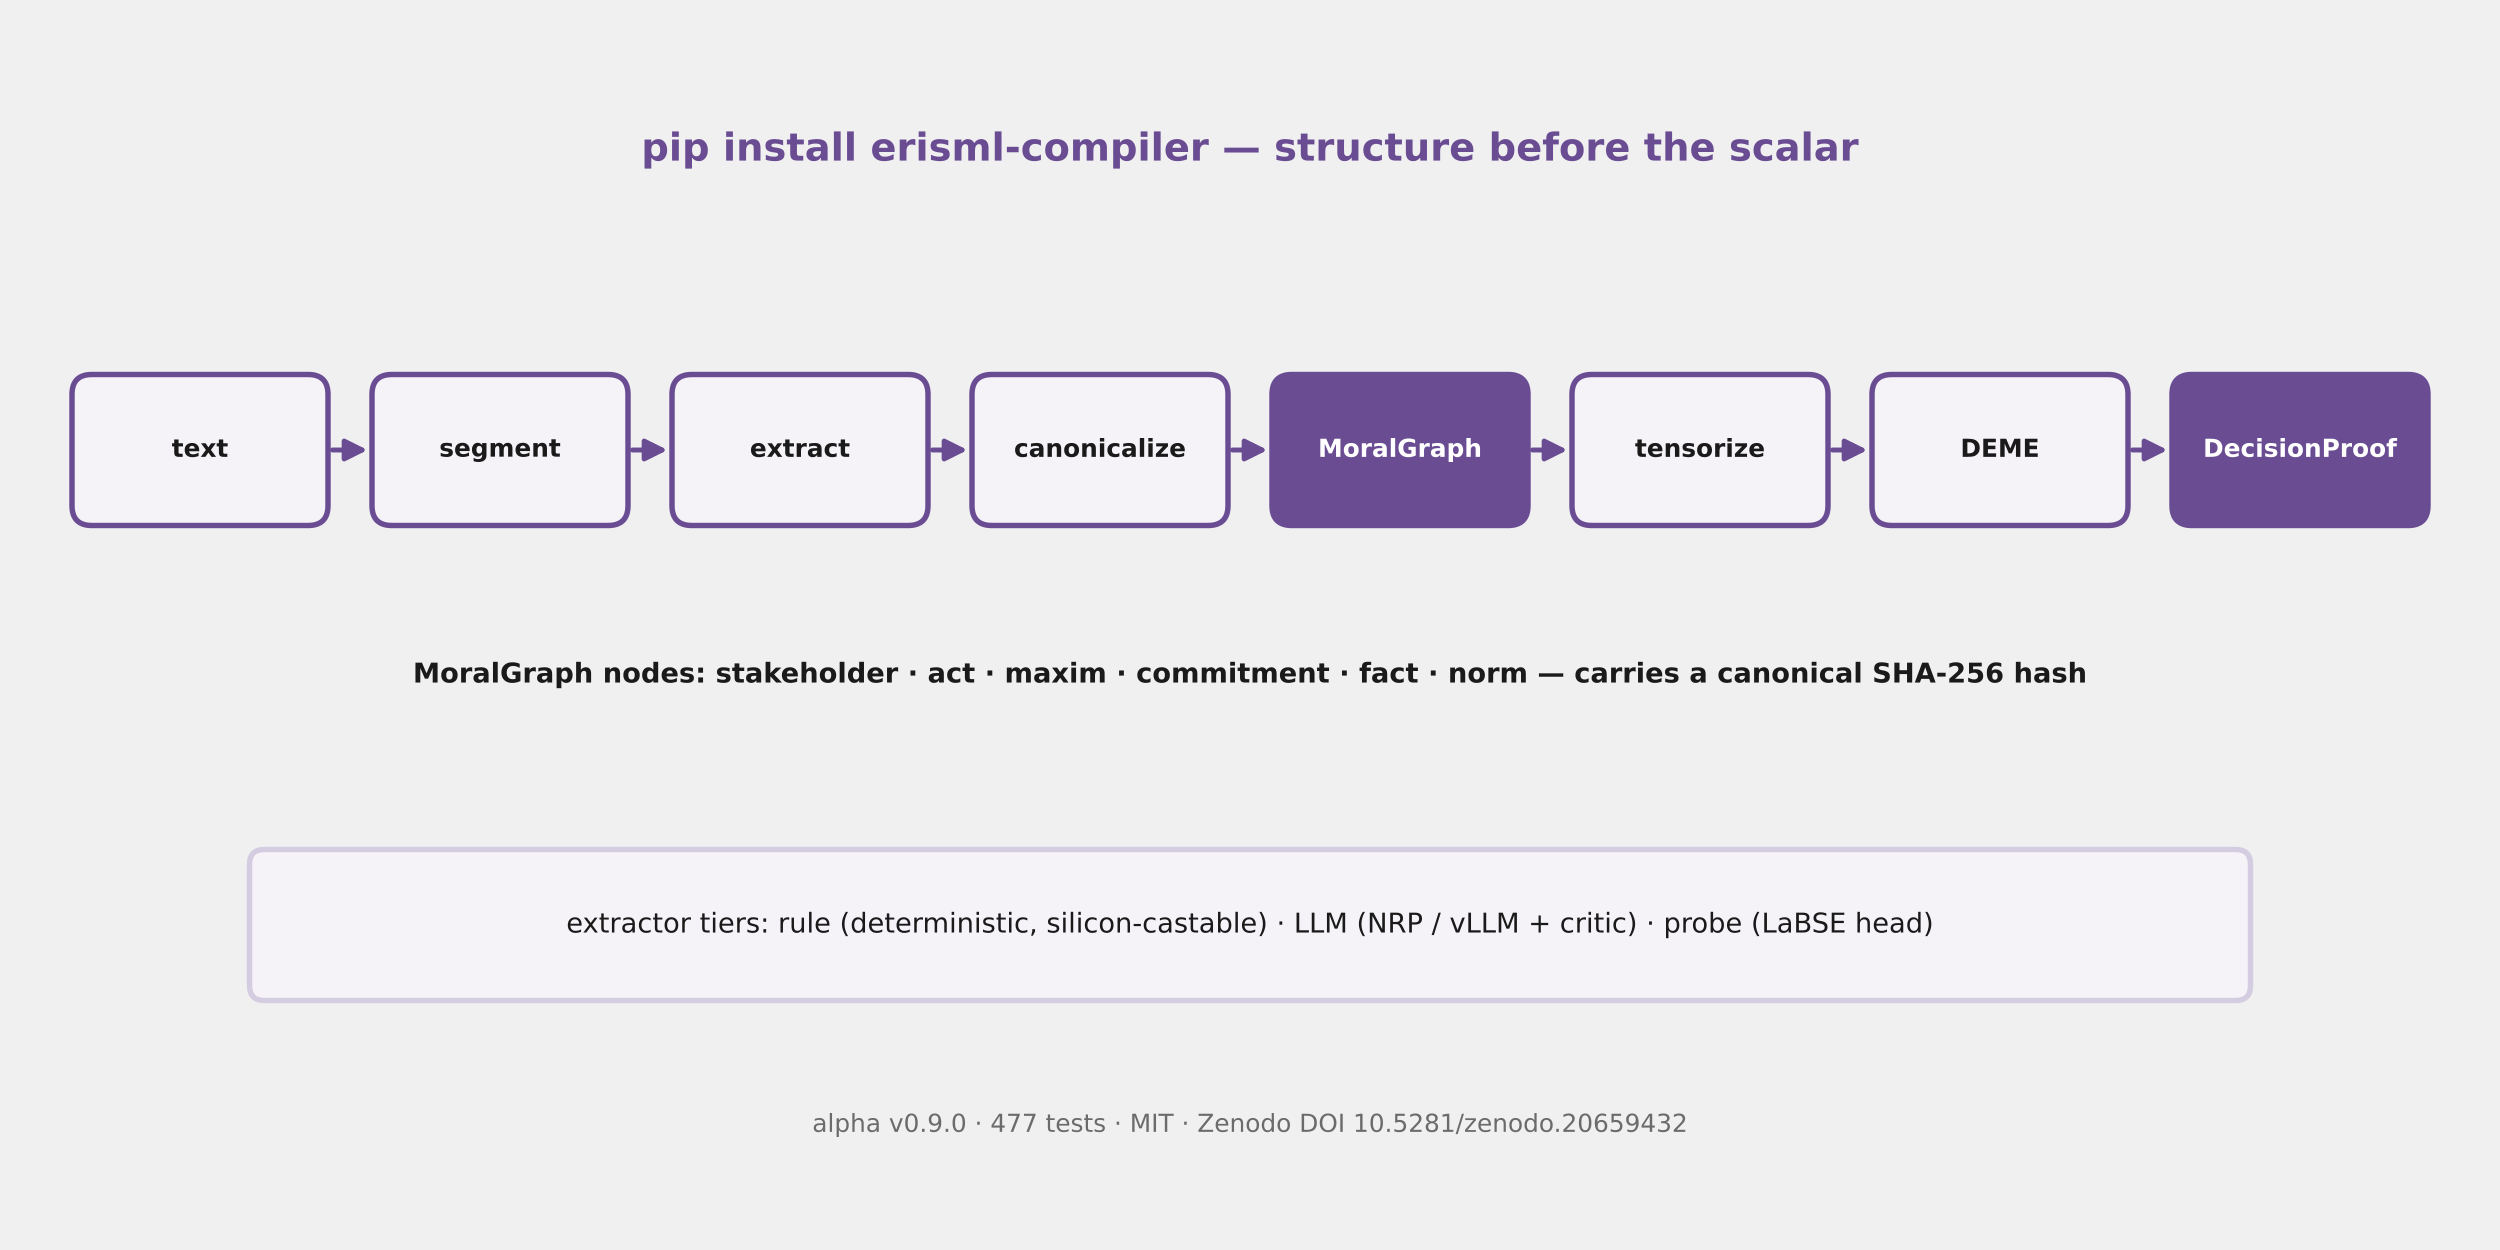
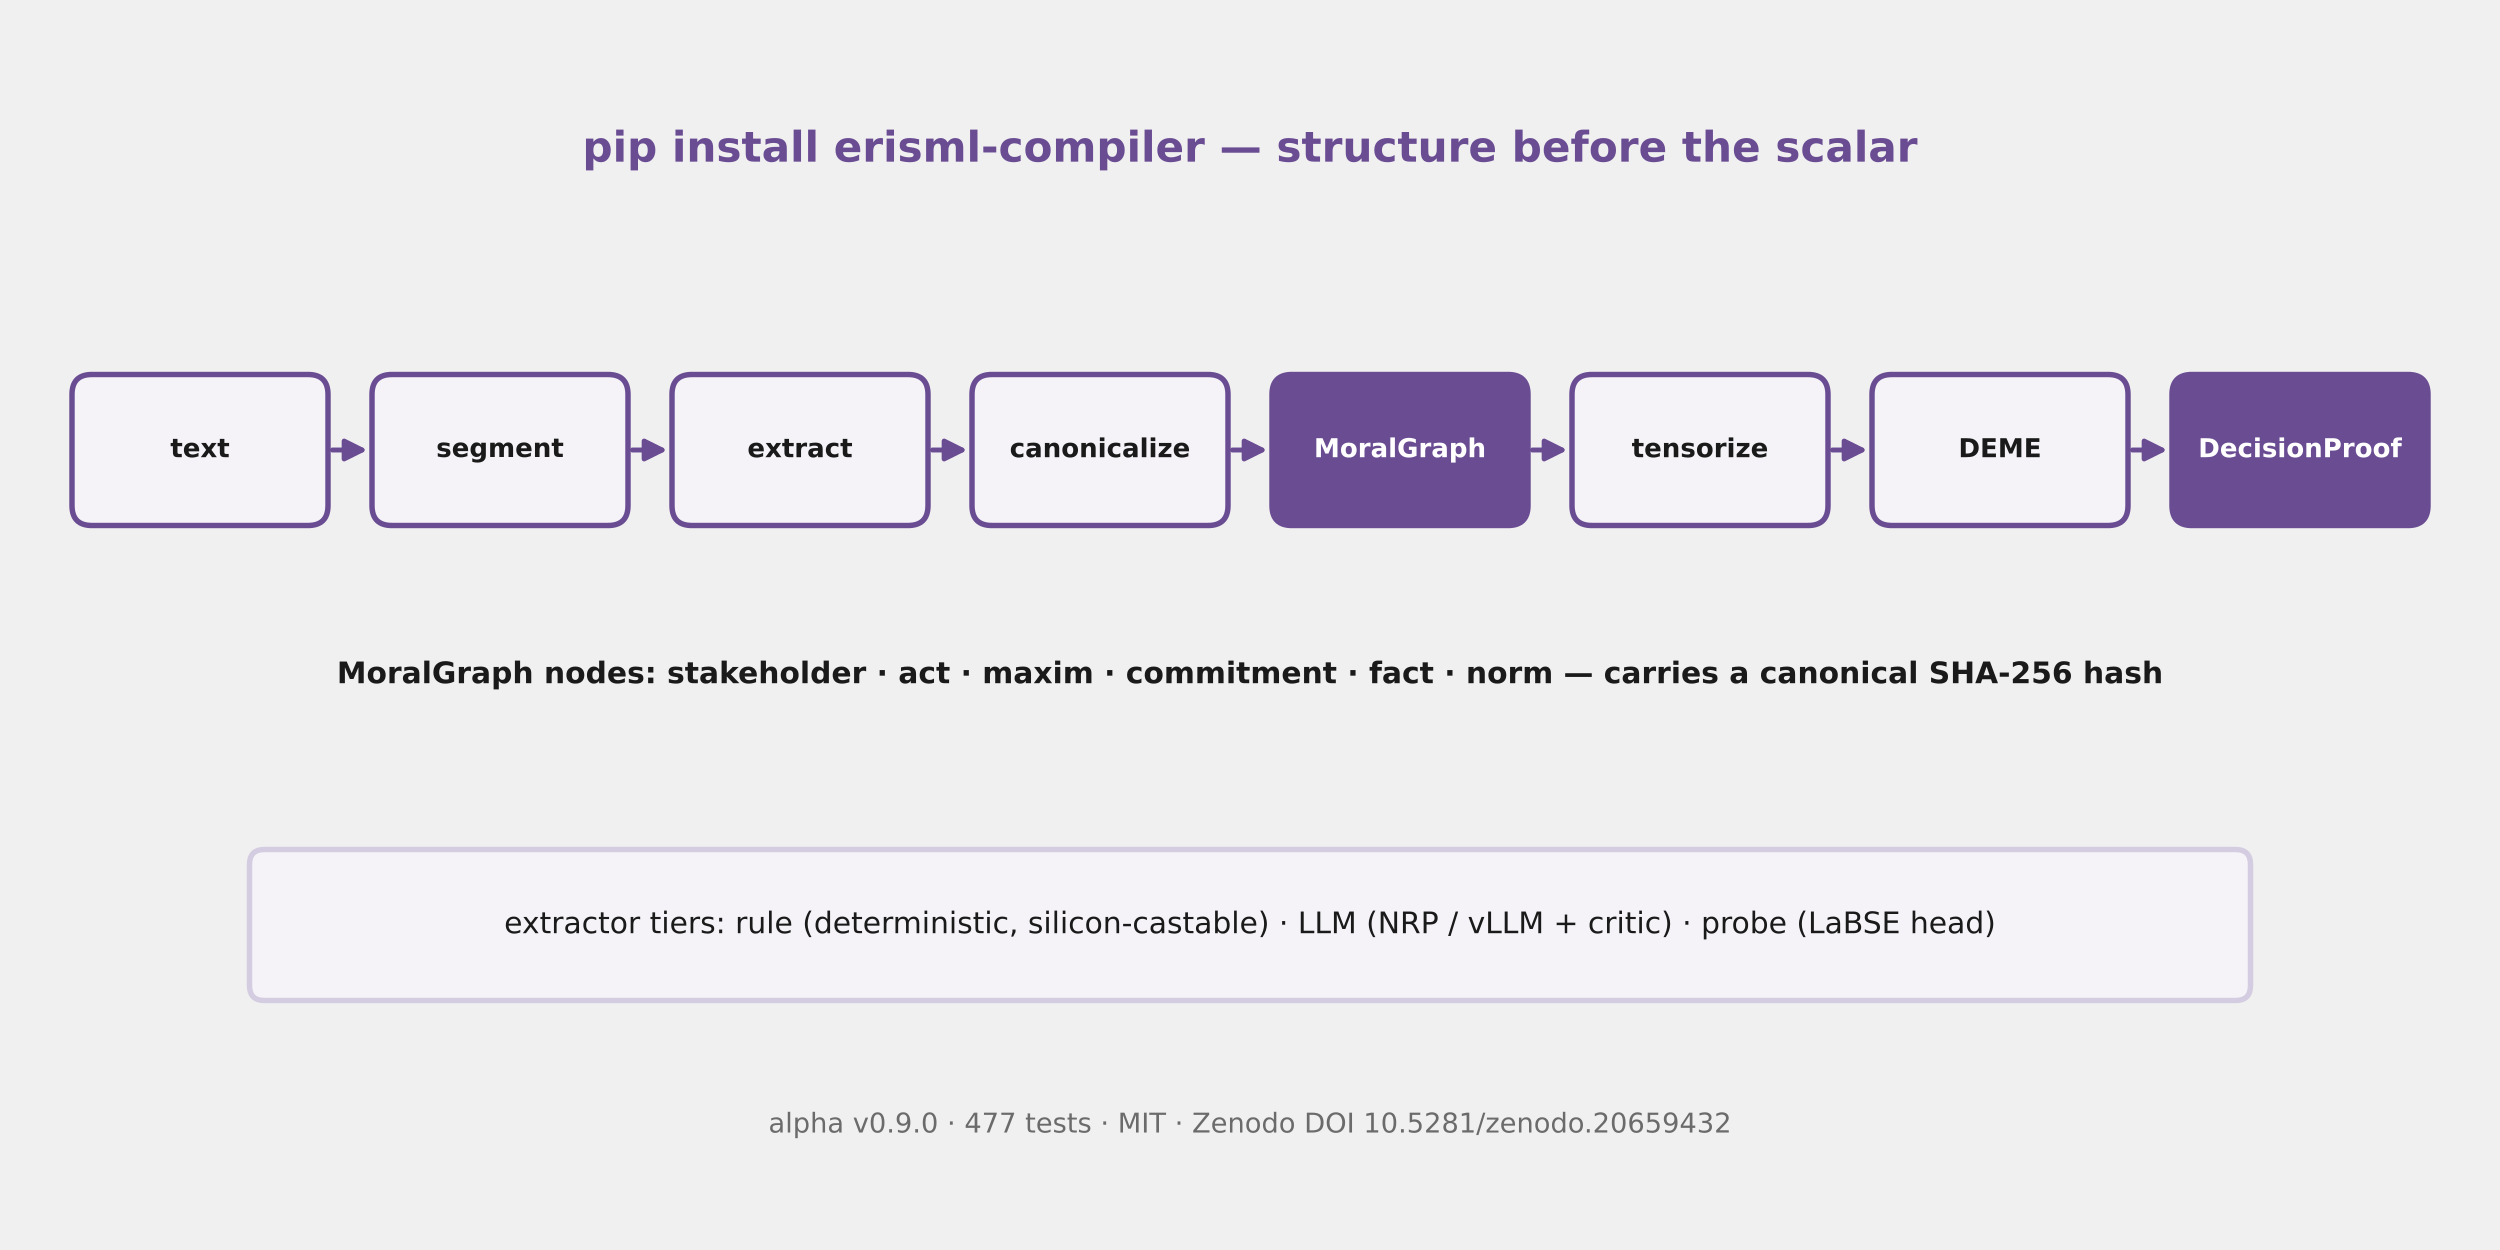
<svg xmlns="http://www.w3.org/2000/svg" width="1008pt" height="504pt" viewBox="0 0 1008 504" version="1.1">
  <defs>
    <style type="text/css">*{stroke-linejoin: round; stroke-linecap: butt}</style>
  </defs>
  <g id="figure_1">
    <g id="patch_1">
      <path d="M 0 504  L 1008 504  L 1008 0  L 0 0  L 0 504  z " style="fill: none" />
    </g>
    <g id="axes_1">
      <g id="patch_2">
-         <path d="M 134.046 181.44  Q 141.12 181.44 145.957 181.44  " clip-path="url(#p019c9ccb11)" style="fill: none; stroke: #6a4c93; stroke-width: 2; stroke-linecap: round" />
-         <path d="M 138.757 177.84  L 145.957 181.44  L 138.757 185.04  z " clip-path="url(#p019c9ccb11)" style="fill: #6a4c93; stroke: #6a4c93; stroke-width: 2; stroke-linecap: round" />
+         <path d="M 134.046 181.44  Q 141.12 181.44 145.957 181.44  " clip-path="url(#pd4893e98c4)" style="fill: none; stroke: #6a4c93; stroke-width: 2; stroke-linecap: round" />
+         <path d="M 138.757 177.84  L 145.957 181.44  L 138.757 185.04  z " clip-path="url(#pd4893e98c4)" style="fill: #6a4c93; stroke: #6a4c93; stroke-width: 2; stroke-linecap: round" />
      </g>
      <g id="patch_3">
-         <path d="M 255.006 181.44  Q 262.08 181.44 266.917 181.44  " clip-path="url(#p019c9ccb11)" style="fill: none; stroke: #6a4c93; stroke-width: 2; stroke-linecap: round" />
-         <path d="M 259.717 177.84  L 266.917 181.44  L 259.717 185.04  z " clip-path="url(#p019c9ccb11)" style="fill: #6a4c93; stroke: #6a4c93; stroke-width: 2; stroke-linecap: round" />
+         <path d="M 255.006 181.44  Q 262.08 181.44 266.917 181.44  " clip-path="url(#pd4893e98c4)" style="fill: none; stroke: #6a4c93; stroke-width: 2; stroke-linecap: round" />
+         <path d="M 259.717 177.84  L 266.917 181.44  L 259.717 185.04  z " clip-path="url(#pd4893e98c4)" style="fill: #6a4c93; stroke: #6a4c93; stroke-width: 2; stroke-linecap: round" />
      </g>
      <g id="patch_4">
-         <path d="M 375.966 181.44  Q 383.04 181.44 387.877 181.44  " clip-path="url(#p019c9ccb11)" style="fill: none; stroke: #6a4c93; stroke-width: 2; stroke-linecap: round" />
-         <path d="M 380.677 177.84  L 387.877 181.44  L 380.677 185.04  z " clip-path="url(#p019c9ccb11)" style="fill: #6a4c93; stroke: #6a4c93; stroke-width: 2; stroke-linecap: round" />
+         <path d="M 375.966 181.44  Q 383.04 181.44 387.877 181.44  " clip-path="url(#pd4893e98c4)" style="fill: none; stroke: #6a4c93; stroke-width: 2; stroke-linecap: round" />
+         <path d="M 380.677 177.84  L 387.877 181.44  L 380.677 185.04  z " clip-path="url(#pd4893e98c4)" style="fill: #6a4c93; stroke: #6a4c93; stroke-width: 2; stroke-linecap: round" />
      </g>
      <g id="patch_5">
-         <path d="M 496.926 181.44  Q 504 181.44 508.837 181.44  " clip-path="url(#p019c9ccb11)" style="fill: none; stroke: #6a4c93; stroke-width: 2; stroke-linecap: round" />
-         <path d="M 501.637 177.84  L 508.837 181.44  L 501.637 185.04  z " clip-path="url(#p019c9ccb11)" style="fill: #6a4c93; stroke: #6a4c93; stroke-width: 2; stroke-linecap: round" />
+         <path d="M 496.926 181.44  Q 504 181.44 508.837 181.44  " clip-path="url(#pd4893e98c4)" style="fill: none; stroke: #6a4c93; stroke-width: 2; stroke-linecap: round" />
+         <path d="M 501.637 177.84  L 508.837 181.44  L 501.637 185.04  z " clip-path="url(#pd4893e98c4)" style="fill: #6a4c93; stroke: #6a4c93; stroke-width: 2; stroke-linecap: round" />
      </g>
      <g id="patch_6">
-         <path d="M 617.886 181.44  Q 624.96 181.44 629.797 181.44  " clip-path="url(#p019c9ccb11)" style="fill: none; stroke: #6a4c93; stroke-width: 2; stroke-linecap: round" />
-         <path d="M 622.597 177.84  L 629.797 181.44  L 622.597 185.04  z " clip-path="url(#p019c9ccb11)" style="fill: #6a4c93; stroke: #6a4c93; stroke-width: 2; stroke-linecap: round" />
+         <path d="M 617.886 181.44  Q 624.96 181.44 629.797 181.44  " clip-path="url(#pd4893e98c4)" style="fill: none; stroke: #6a4c93; stroke-width: 2; stroke-linecap: round" />
+         <path d="M 622.597 177.84  L 629.797 181.44  L 622.597 185.04  z " clip-path="url(#pd4893e98c4)" style="fill: #6a4c93; stroke: #6a4c93; stroke-width: 2; stroke-linecap: round" />
      </g>
      <g id="patch_7">
-         <path d="M 738.846 181.44  Q 745.92 181.44 750.757 181.44  " clip-path="url(#p019c9ccb11)" style="fill: none; stroke: #6a4c93; stroke-width: 2; stroke-linecap: round" />
-         <path d="M 743.557 177.84  L 750.757 181.44  L 743.557 185.04  z " clip-path="url(#p019c9ccb11)" style="fill: #6a4c93; stroke: #6a4c93; stroke-width: 2; stroke-linecap: round" />
+         <path d="M 738.846 181.44  Q 745.92 181.44 750.757 181.44  " clip-path="url(#pd4893e98c4)" style="fill: none; stroke: #6a4c93; stroke-width: 2; stroke-linecap: round" />
+         <path d="M 743.557 177.84  L 750.757 181.44  L 743.557 185.04  z " clip-path="url(#pd4893e98c4)" style="fill: #6a4c93; stroke: #6a4c93; stroke-width: 2; stroke-linecap: round" />
      </g>
      <g id="patch_8">
-         <path d="M 859.806 181.44  Q 866.88 181.44 871.717 181.44  " clip-path="url(#p019c9ccb11)" style="fill: none; stroke: #6a4c93; stroke-width: 2; stroke-linecap: round" />
-         <path d="M 864.517 177.84  L 871.717 181.44  L 864.517 185.04  z " clip-path="url(#p019c9ccb11)" style="fill: #6a4c93; stroke: #6a4c93; stroke-width: 2; stroke-linecap: round" />
+         <path d="M 859.806 181.44  Q 866.88 181.44 871.717 181.44  " clip-path="url(#pd4893e98c4)" style="fill: none; stroke: #6a4c93; stroke-width: 2; stroke-linecap: round" />
+         <path d="M 864.517 177.84  L 871.717 181.44  L 864.517 185.04  z " clip-path="url(#pd4893e98c4)" style="fill: #6a4c93; stroke: #6a4c93; stroke-width: 2; stroke-linecap: round" />
      </g>
      <g id="patch_9">
-         <path d="M 37.094 211.882  L 124.186 211.882  Q 132.25 211.882 132.25 203.818  L 132.25 159.062  Q 132.25 150.998 124.186 150.998  L 37.094 150.998  Q 29.03 150.998 29.03 159.062  L 29.03 203.818  Q 29.03 211.882 37.094 211.882  z " clip-path="url(#p019c9ccb11)" style="fill: #f5f3f8; stroke: #6a4c93; stroke-width: 2.2; stroke-linejoin: miter" />
+         <path d="M 37.094 211.882  L 124.186 211.882  Q 132.25 211.882 132.25 203.818  L 132.25 159.062  Q 132.25 150.998 124.186 150.998  L 37.094 150.998  Q 29.03 150.998 29.03 159.062  L 29.03 203.818  Q 29.03 211.882 37.094 211.882  z " clip-path="url(#pd4893e98c4)" style="fill: #f5f3f8; stroke: #6a4c93; stroke-width: 2.2; stroke-linejoin: miter" />
      </g>
      <g id="patch_10">
-         <path d="M 158.054 211.882  L 245.146 211.882  Q 253.21 211.882 253.21 203.818  L 253.21 159.062  Q 253.21 150.998 245.146 150.998  L 158.054 150.998  Q 149.99 150.998 149.99 159.062  L 149.99 203.818  Q 149.99 211.882 158.054 211.882  z " clip-path="url(#p019c9ccb11)" style="fill: #f5f3f8; stroke: #6a4c93; stroke-width: 2.2; stroke-linejoin: miter" />
+         <path d="M 158.054 211.882  L 245.146 211.882  Q 253.21 211.882 253.21 203.818  L 253.21 159.062  Q 253.21 150.998 245.146 150.998  L 158.054 150.998  Q 149.99 150.998 149.99 159.062  L 149.99 203.818  Q 149.99 211.882 158.054 211.882  z " clip-path="url(#pd4893e98c4)" style="fill: #f5f3f8; stroke: #6a4c93; stroke-width: 2.2; stroke-linejoin: miter" />
      </g>
      <g id="patch_11">
-         <path d="M 279.014 211.882  L 366.106 211.882  Q 374.17 211.882 374.17 203.818  L 374.17 159.062  Q 374.17 150.998 366.106 150.998  L 279.014 150.998  Q 270.95 150.998 270.95 159.062  L 270.95 203.818  Q 270.95 211.882 279.014 211.882  z " clip-path="url(#p019c9ccb11)" style="fill: #f5f3f8; stroke: #6a4c93; stroke-width: 2.2; stroke-linejoin: miter" />
+         <path d="M 279.014 211.882  L 366.106 211.882  Q 374.17 211.882 374.17 203.818  L 374.17 159.062  Q 374.17 150.998 366.106 150.998  L 279.014 150.998  Q 270.95 150.998 270.95 159.062  L 270.95 203.818  Q 270.95 211.882 279.014 211.882  z " clip-path="url(#pd4893e98c4)" style="fill: #f5f3f8; stroke: #6a4c93; stroke-width: 2.2; stroke-linejoin: miter" />
      </g>
      <g id="patch_12">
-         <path d="M 399.974 211.882  L 487.066 211.882  Q 495.13 211.882 495.13 203.818  L 495.13 159.062  Q 495.13 150.998 487.066 150.998  L 399.974 150.998  Q 391.91 150.998 391.91 159.062  L 391.91 203.818  Q 391.91 211.882 399.974 211.882  z " clip-path="url(#p019c9ccb11)" style="fill: #f5f3f8; stroke: #6a4c93; stroke-width: 2.2; stroke-linejoin: miter" />
+         <path d="M 399.974 211.882  L 487.066 211.882  Q 495.13 211.882 495.13 203.818  L 495.13 159.062  Q 495.13 150.998 487.066 150.998  L 399.974 150.998  Q 391.91 150.998 391.91 159.062  L 391.91 203.818  Q 391.91 211.882 399.974 211.882  z " clip-path="url(#pd4893e98c4)" style="fill: #f5f3f8; stroke: #6a4c93; stroke-width: 2.2; stroke-linejoin: miter" />
      </g>
      <g id="patch_13">
-         <path d="M 520.934 211.882  L 608.026 211.882  Q 616.09 211.882 616.09 203.818  L 616.09 159.062  Q 616.09 150.998 608.026 150.998  L 520.934 150.998  Q 512.87 150.998 512.87 159.062  L 512.87 203.818  Q 512.87 211.882 520.934 211.882  z " clip-path="url(#p019c9ccb11)" style="fill: #6a4c93; stroke: #6a4c93; stroke-width: 2.2; stroke-linejoin: miter" />
+         <path d="M 520.934 211.882  L 608.026 211.882  Q 616.09 211.882 616.09 203.818  L 616.09 159.062  Q 616.09 150.998 608.026 150.998  L 520.934 150.998  Q 512.87 150.998 512.87 159.062  L 512.87 203.818  Q 512.87 211.882 520.934 211.882  z " clip-path="url(#pd4893e98c4)" style="fill: #6a4c93; stroke: #6a4c93; stroke-width: 2.2; stroke-linejoin: miter" />
      </g>
      <g id="patch_14">
-         <path d="M 641.894 211.882  L 728.986 211.882  Q 737.05 211.882 737.05 203.818  L 737.05 159.062  Q 737.05 150.998 728.986 150.998  L 641.894 150.998  Q 633.83 150.998 633.83 159.062  L 633.83 203.818  Q 633.83 211.882 641.894 211.882  z " clip-path="url(#p019c9ccb11)" style="fill: #f5f3f8; stroke: #6a4c93; stroke-width: 2.2; stroke-linejoin: miter" />
+         <path d="M 641.894 211.882  L 728.986 211.882  Q 737.05 211.882 737.05 203.818  L 737.05 159.062  Q 737.05 150.998 728.986 150.998  L 641.894 150.998  Q 633.83 150.998 633.83 159.062  L 633.83 203.818  Q 633.83 211.882 641.894 211.882  z " clip-path="url(#pd4893e98c4)" style="fill: #f5f3f8; stroke: #6a4c93; stroke-width: 2.2; stroke-linejoin: miter" />
      </g>
      <g id="patch_15">
-         <path d="M 762.854 211.882  L 849.946 211.882  Q 858.01 211.882 858.01 203.818  L 858.01 159.062  Q 858.01 150.998 849.946 150.998  L 762.854 150.998  Q 754.79 150.998 754.79 159.062  L 754.79 203.818  Q 754.79 211.882 762.854 211.882  z " clip-path="url(#p019c9ccb11)" style="fill: #f5f3f8; stroke: #6a4c93; stroke-width: 2.2; stroke-linejoin: miter" />
+         <path d="M 762.854 211.882  L 849.946 211.882  Q 858.01 211.882 858.01 203.818  L 858.01 159.062  Q 858.01 150.998 849.946 150.998  L 762.854 150.998  Q 754.79 150.998 754.79 159.062  L 754.79 203.818  Q 754.79 211.882 762.854 211.882  z " clip-path="url(#pd4893e98c4)" style="fill: #f5f3f8; stroke: #6a4c93; stroke-width: 2.2; stroke-linejoin: miter" />
      </g>
      <g id="patch_16">
-         <path d="M 883.814 211.882  L 970.906 211.882  Q 978.97 211.882 978.97 203.818  L 978.97 159.062  Q 978.97 150.998 970.906 150.998  L 883.814 150.998  Q 875.75 150.998 875.75 159.062  L 875.75 203.818  Q 875.75 211.882 883.814 211.882  z " clip-path="url(#p019c9ccb11)" style="fill: #6a4c93; stroke: #6a4c93; stroke-width: 2.2; stroke-linejoin: miter" />
+         <path d="M 883.814 211.882  L 970.906 211.882  Q 978.97 211.882 978.97 203.818  L 978.97 159.062  Q 978.97 150.998 970.906 150.998  L 883.814 150.998  Q 875.75 150.998 875.75 159.062  L 875.75 203.818  Q 875.75 211.882 883.814 211.882  z " clip-path="url(#pd4893e98c4)" style="fill: #6a4c93; stroke: #6a4c93; stroke-width: 2.2; stroke-linejoin: miter" />
      </g>
      <g id="patch_17">
-         <path d="M 106.646 403.402  L 901.354 403.402  Q 907.402 403.402 907.402 397.354  L 907.402 348.566  Q 907.402 342.518 901.354 342.518  L 106.646 342.518  Q 100.598 342.518 100.598 348.566  L 100.598 397.354  Q 100.598 403.402 106.646 403.402  z " clip-path="url(#p019c9ccb11)" style="fill: #f5f3f8; stroke: #d4cce0; stroke-width: 2.2; stroke-linejoin: miter" />
+         <path d="M 106.646 403.402  L 901.354 403.402  Q 907.402 403.402 907.402 397.354  L 907.402 348.566  Q 907.402 342.518 901.354 342.518  L 106.646 342.518  Q 100.598 342.518 100.598 348.566  L 100.598 397.354  Q 100.598 403.402 106.646 403.402  z " clip-path="url(#pd4893e98c4)" style="fill: #f5f3f8; stroke: #d4cce0; stroke-width: 2.2; stroke-linejoin: miter" />
      </g>
      <g id="text_1">
-         <text style="font-weight: 700; font-size: 10px; font-family: 'DejaVu Sans'; text-anchor: middle; fill: #1a1a1a" x="80.64" y="184.199" transform="rotate(-0 80.64 184.1994)">text</text>
+         <text style="font-weight: 700; font-size: 10.5px; font-family: 'DejaVu Sans'; text-anchor: middle; fill: #1a1a1a" x="80.64" y="184.337" transform="rotate(-0 80.64 184.3373)">text</text>
      </g>
      <g id="text_2">
-         <text style="font-weight: 700; font-size: 10px; font-family: 'DejaVu Sans'; text-anchor: middle; fill: #1a1a1a" x="201.6" y="184.121" transform="rotate(-0 201.6 184.1213)">segment</text>
+         <text style="font-weight: 700; font-size: 10.5px; font-family: 'DejaVu Sans'; text-anchor: middle; fill: #1a1a1a" x="201.6" y="184.255" transform="rotate(-0 201.6 184.2553)">segment</text>
      </g>
      <g id="text_3">
-         <text style="font-weight: 700; font-size: 10px; font-family: 'DejaVu Sans'; text-anchor: middle; fill: #1a1a1a" x="322.56" y="184.199" transform="rotate(-0 322.56 184.1994)">extract</text>
+         <text style="font-weight: 700; font-size: 10.5px; font-family: 'DejaVu Sans'; text-anchor: middle; fill: #1a1a1a" x="322.56" y="184.337" transform="rotate(-0 322.56 184.3373)">extract</text>
      </g>
      <g id="text_4">
-         <text style="font-weight: 700; font-size: 10px; font-family: 'DejaVu Sans'; text-anchor: middle; fill: #1a1a1a" x="443.52" y="184.199" transform="rotate(-0 443.52 184.1994)">canonicalize</text>
+         <text style="font-weight: 700; font-size: 10.5px; font-family: 'DejaVu Sans'; text-anchor: middle; fill: #1a1a1a" x="443.52" y="184.337" transform="rotate(-0 443.52 184.3373)">canonicalize</text>
      </g>
      <g id="text_5">
-         <text style="font-weight: 700; font-size: 10px; font-family: 'DejaVu Sans'; text-anchor: middle; fill: #ffffff" x="564.48" y="184.199" transform="rotate(-0 564.48 184.1994)">MoralGraph</text>
+         <text style="font-weight: 700; font-size: 10.5px; font-family: 'DejaVu Sans'; text-anchor: middle; fill: #ffffff" x="564.48" y="184.337" transform="rotate(-0 564.48 184.3373)">MoralGraph</text>
      </g>
      <g id="text_6">
-         <text style="font-weight: 700; font-size: 10px; font-family: 'DejaVu Sans'; text-anchor: middle; fill: #1a1a1a" x="685.44" y="184.199" transform="rotate(-0 685.44 184.1994)">tensorize</text>
+         <text style="font-weight: 700; font-size: 10.5px; font-family: 'DejaVu Sans'; text-anchor: middle; fill: #1a1a1a" x="685.44" y="184.337" transform="rotate(-0 685.44 184.3373)">tensorize</text>
      </g>
      <g id="text_7">
-         <text style="font-weight: 700; font-size: 10px; font-family: 'DejaVu Sans'; text-anchor: middle; fill: #1a1a1a" x="806.4" y="184.199" transform="rotate(-0 806.4 184.1994)">DEME</text>
+         <text style="font-weight: 700; font-size: 10.5px; font-family: 'DejaVu Sans'; text-anchor: middle; fill: #1a1a1a" x="806.4" y="184.337" transform="rotate(-0 806.4 184.3373)">DEME</text>
      </g>
      <g id="text_8">
-         <text style="font-weight: 700; font-size: 10px; font-family: 'DejaVu Sans'; text-anchor: middle; fill: #ffffff" x="927.36" y="184.199" transform="rotate(-0 927.36 184.1994)">DecisionProof</text>
+         <text style="font-weight: 700; font-size: 10.5px; font-family: 'DejaVu Sans'; text-anchor: middle; fill: #ffffff" x="927.36" y="184.337" transform="rotate(-0 927.36 184.3373)">DecisionProof</text>
      </g>
      <g id="text_9">
-         <text style="font-size: 11px; font-family: 'DejaVu Sans'; text-anchor: middle; fill: #1a1a1a" x="504" y="375.995" transform="rotate(-0 504 375.9953)">extractor tiers:   rule (deterministic, silicon-castable)   ·   LLM (NRP / vLLM + critic)   ·   probe (LaBSE head)</text>
+         <text style="font-size: 12px; font-family: 'DejaVu Sans'; text-anchor: middle; fill: #1a1a1a" x="504" y="376.271" transform="rotate(-0 504 376.2713)">extractor tiers:   rule (deterministic, silicon-castable)   ·   LLM (NRP / vLLM + critic)   ·   probe (LaBSE head)</text>
      </g>
      <g id="text_10">
-         <text style="font-weight: 700; font-size: 15.5px; font-family: 'DejaVu Sans'; text-anchor: middle; fill: #6a4c93" x="504" y="64.757" transform="rotate(-0 504 64.75703)">pip install erisml-compiler  —  structure before the scalar</text>
+         <text style="font-weight: 700; font-size: 17px; font-family: 'DejaVu Sans'; text-anchor: middle; fill: #6a4c93" x="504" y="65.171" transform="rotate(-0 504 65.17094)">pip install erisml-compiler  —  structure before the scalar</text>
      </g>
      <g id="text_11">
-         <text style="font-weight: 700; font-size: 11px; font-family: 'DejaVu Sans'; text-anchor: middle; fill: #1a1a1a" x="504" y="275.195" transform="rotate(-0 504 275.1953)">MoralGraph nodes:  stakeholder · act · maxim · commitment · fact · norm    —  carries a canonical SHA-256 hash</text>
+         <text style="font-weight: 700; font-size: 12px; font-family: 'DejaVu Sans'; text-anchor: middle; fill: #1a1a1a" x="504" y="275.471" transform="rotate(-0 504 275.4712)">MoralGraph nodes:  stakeholder · act · maxim · commitment · fact · norm    —  carries a canonical SHA-256 hash</text>
      </g>
      <g id="text_12">
-         <text style="font-size: 10px; font-family: 'DejaVu Sans'; text-anchor: middle; fill: #6b6b6b" x="504" y="456.359" transform="rotate(-0 504 456.3594)">alpha v0.9.0 · 477 tests · MIT · Zenodo DOI 10.5281/zenodo.20659432</text>
+         <text style="font-size: 11px; font-family: 'DejaVu Sans'; text-anchor: middle; fill: #6b6b6b" x="504" y="456.635" transform="rotate(-0 504 456.6353)">alpha v0.9.0 · 477 tests · MIT · Zenodo DOI 10.5281/zenodo.20659432</text>
      </g>
    </g>
  </g>
  <defs>
-     <clipPath id="p019c9ccb11">
+     <clipPath id="pd4893e98c4">
      <rect x="0" y="0" width="1008" height="504" />
    </clipPath>
  </defs>
</svg>
